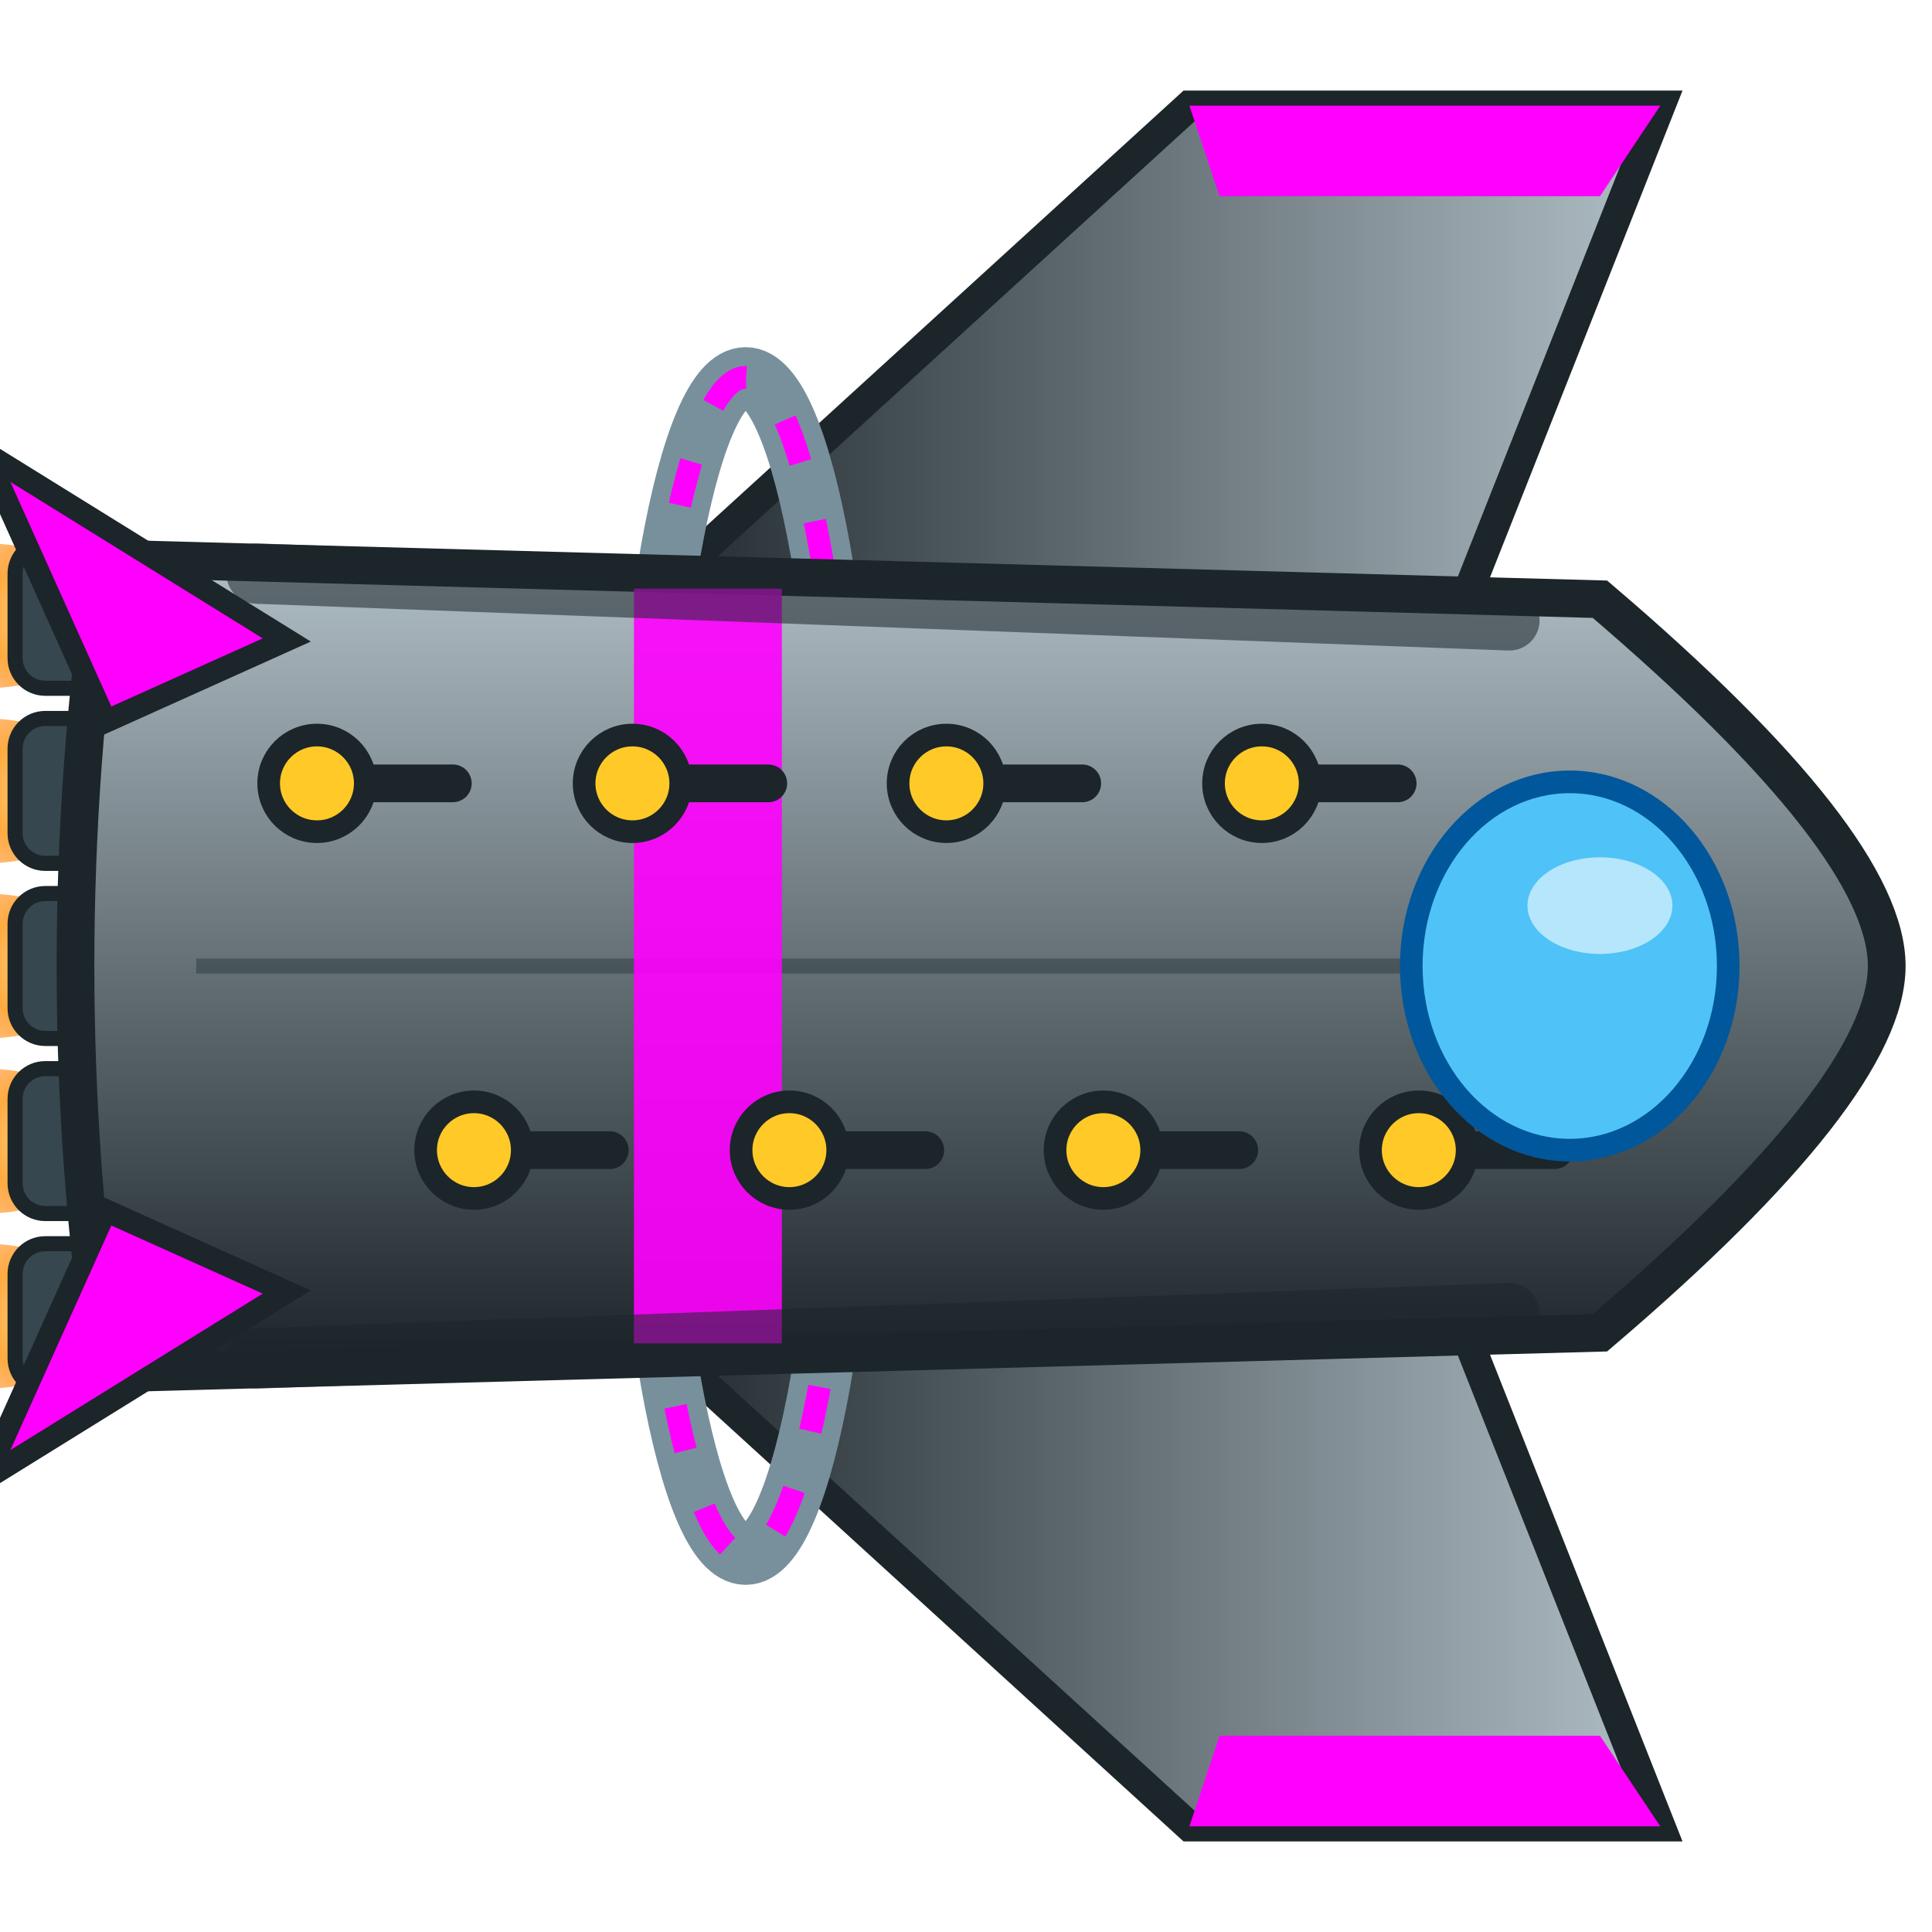
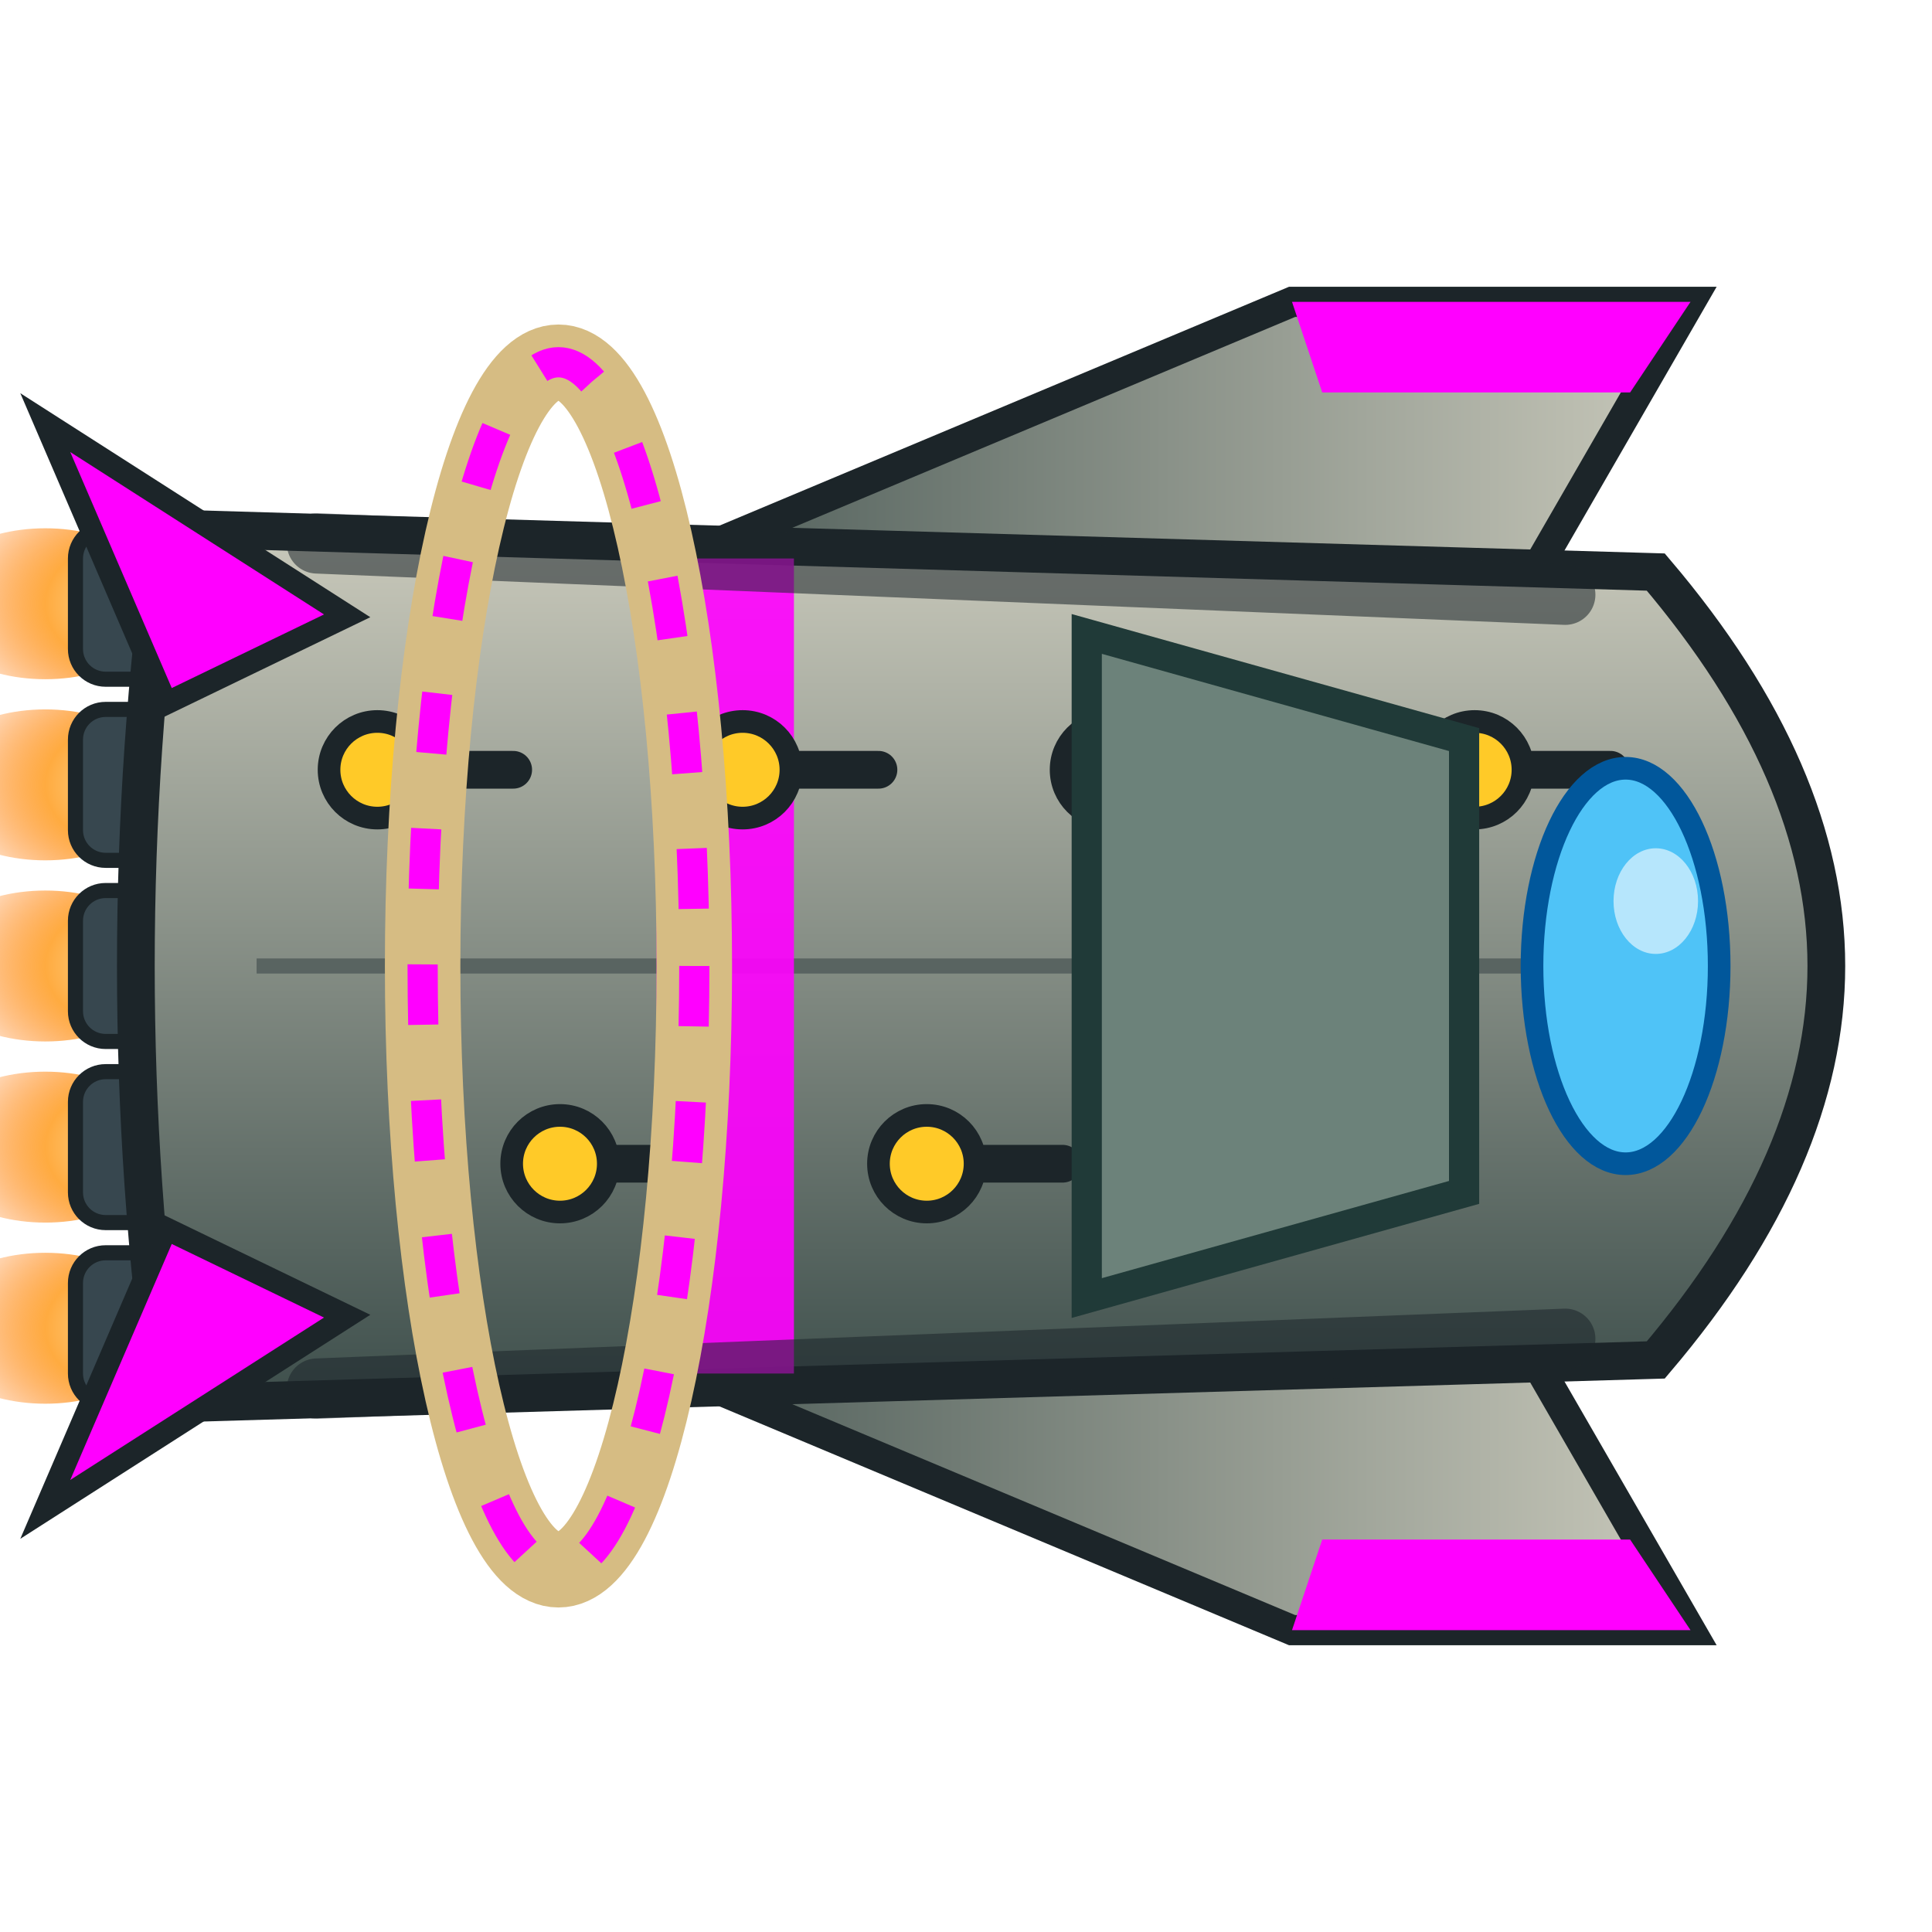
<svg xmlns="http://www.w3.org/2000/svg" viewBox="0 0 128 128">
  <defs>
    <linearGradient id="hull" x1="0" y1="0" x2="0" y2="1">
-       <stop offset="0" stop-color="#b0bec5" />
-       <stop offset="1" stop-color="#1a2327" />
+       <stop offset="0" stop-color="#c9c9bb" />
+       <stop offset="1" stop-color="#3e4f4c" />
    </linearGradient>
    <linearGradient id="wing" x1="0" y1="0" x2="1" y2="0">
-       <stop offset="0" stop-color="#1a2327" />
-       <stop offset="1" stop-color="#b0bec5" />
+       <stop offset="0" stop-color="#3e4f4c" />
+       <stop offset="1" stop-color="#c9c9bb" />
    </linearGradient>
    <radialGradient id="flame" cx="100%" cy="50%" r="100%">
      <stop offset="0" stop-color="#fff3c4" />
      <stop offset="0.5" stop-color="#ffab40" />
      <stop offset="1" stop-color="#ff6d00" stop-opacity="0" />
    </radialGradient>
  </defs>
-   <path d="M40 42.4 L96 42.4 L110 7 L78.8 7 Z" fill="url(#wing)" stroke="#1c2529" stroke-width="2" />
-   <path d="M78.8 7 L110 7 L106 13 L80.8 13 Z" fill="#ff00ff" />
-   <path d="M40 85.6 L96 85.6 L110 121 L78.8 121 Z" fill="url(#wing)" stroke="#1c2529" stroke-width="2" />
-   <path d="M78.8 121 L110 121 L106 115 L80.8 115 Z" fill="#ff00ff" />
-   <ellipse cx="49.4" cy="64" rx="7" ry="39" fill="none" stroke="#78909c" stroke-width="4" />
-   <ellipse cx="49.4" cy="64" rx="7" ry="39" fill="none" stroke="#ff00ff" stroke-width="1.5" stroke-dasharray="3 4" />
-   <ellipse cx="-1" cy="40.8" rx="8" ry="4.8" fill="url(#flame)" />
-   <rect x="1" y="36" width="9" height="9.6" rx="2" fill="#37474f" stroke="#1c2529" stroke-width="1" />
-   <ellipse cx="-1" cy="52.4" rx="8" ry="4.8" fill="url(#flame)" />
-   <rect x="1" y="47.6" width="9" height="9.6" rx="2" fill="#37474f" stroke="#1c2529" stroke-width="1" />
-   <ellipse cx="-1" cy="64" rx="8" ry="4.8" fill="url(#flame)" />
-   <rect x="1" y="59.2" width="9" height="9.6" rx="2" fill="#37474f" stroke="#1c2529" stroke-width="1" />
-   <ellipse cx="-1" cy="75.6" rx="8" ry="4.8" fill="url(#flame)" />
-   <rect x="1" y="70.8" width="9" height="9.6" rx="2" fill="#37474f" stroke="#1c2529" stroke-width="1" />
-   <ellipse cx="-1" cy="87.2" rx="8" ry="4.8" fill="url(#flame)" />
-   <rect x="1" y="82.4" width="9" height="9.6" rx="2" fill="#37474f" stroke="#1c2529" stroke-width="1" />
-   <path d="M7 37 L106 39.7 Q125 55.9 125 64 Q125 72.1 106 88.3 L7 91 Q3 64 7 37 Z" fill="url(#hull)" stroke="#1c2529" stroke-width="2.5" />
-   <path d="M13 64 L102 64" stroke="#263238" stroke-width="1" opacity="0.45" />
-   <rect x="42" y="39" width="9.8" height="50" fill="#ff00ff" opacity="0.9" />
-   <path d="M7 47.8 L-1 30 L19 42.4 Z" fill="#ff00ff" stroke="#1c2529" stroke-width="1.5" />
-   <path d="M7 80.2 L-1 98 L19 85.6 Z" fill="#ff00ff" stroke="#1c2529" stroke-width="1.5" />
-   <path d="M17 38 L100 41.1" stroke="#1c2529" stroke-width="4" stroke-linecap="round" opacity="0.55" />
-   <path d="M17 90 L100 87" stroke="#1c2529" stroke-width="4" stroke-linecap="round" opacity="0.55" />
-   <path d="M21 51.9 L30 51.9" stroke="#1c2529" stroke-width="2.5" stroke-linecap="round" />
-   <circle cx="21" cy="51.9" r="3.2" fill="#ffca28" stroke="#1c2529" stroke-width="1.5" />
-   <path d="M31.4 76.2 L40.4 76.2" stroke="#1c2529" stroke-width="2.5" stroke-linecap="round" />
-   <circle cx="31.4" cy="76.2" r="3.2" fill="#ffca28" stroke="#1c2529" stroke-width="1.5" />
-   <path d="M41.9 51.9 L50.9 51.9" stroke="#1c2529" stroke-width="2.5" stroke-linecap="round" />
-   <circle cx="41.9" cy="51.9" r="3.2" fill="#ffca28" stroke="#1c2529" stroke-width="1.5" />
-   <path d="M52.3 76.2 L61.3 76.2" stroke="#1c2529" stroke-width="2.5" stroke-linecap="round" />
-   <circle cx="52.3" cy="76.2" r="3.2" fill="#ffca28" stroke="#1c2529" stroke-width="1.5" />
-   <path d="M62.7 51.9 L71.7 51.9" stroke="#1c2529" stroke-width="2.5" stroke-linecap="round" />
-   <circle cx="62.7" cy="51.9" r="3.2" fill="#ffca28" stroke="#1c2529" stroke-width="1.5" />
-   <path d="M73.1 76.2 L82.1 76.2" stroke="#1c2529" stroke-width="2.5" stroke-linecap="round" />
-   <circle cx="73.1" cy="76.2" r="3.2" fill="#ffca28" stroke="#1c2529" stroke-width="1.5" />
-   <path d="M83.6 51.9 L92.6 51.9" stroke="#1c2529" stroke-width="2.5" stroke-linecap="round" />
-   <circle cx="83.6" cy="51.9" r="3.2" fill="#ffca28" stroke="#1c2529" stroke-width="1.5" />
-   <path d="M94 76.2 L103 76.2" stroke="#1c2529" stroke-width="2.5" stroke-linecap="round" />
-   <circle cx="94" cy="76.2" r="3.2" fill="#ffca28" stroke="#1c2529" stroke-width="1.5" />
-   <ellipse cx="104" cy="64" rx="10.5" ry="12.2" fill="#4fc3f7" stroke="#01579b" stroke-width="1.5" />
-   <ellipse cx="106" cy="60" rx="4.8" ry="3.2" fill="#e1f5fe" opacity="0.7" />
+   <path d="M36 40.8 L100 40.8 L112 20 L85.6 20 Z" fill="url(#wing)" stroke="#1c2529" stroke-width="2" />
+   <path d="M85.6 20 L112 20 L108 26 L87.6 26 Z" fill="#ff00ff" />
+   <path d="M36 87.2 L100 87.2 L112 108 L85.6 108 Z" fill="url(#wing)" stroke="#1c2529" stroke-width="2" />
+   <path d="M85.6 108 L112 108 L108 102 L87.6 102 Z" fill="#ff00ff" />
+   <ellipse cx="3" cy="40" rx="8" ry="5" fill="url(#flame)" />
+   <rect x="5" y="35" width="9" height="10" rx="2" fill="#37474f" stroke="#1c2529" stroke-width="1" />
+   <ellipse cx="3" cy="52" rx="8" ry="5" fill="url(#flame)" />
+   <rect x="5" y="47" width="9" height="10" rx="2" fill="#37474f" stroke="#1c2529" stroke-width="1" />
+   <ellipse cx="3" cy="64" rx="8" ry="5" fill="url(#flame)" />
+   <rect x="5" y="59" width="9" height="10" rx="2" fill="#37474f" stroke="#1c2529" stroke-width="1" />
+   <ellipse cx="3" cy="76" rx="8" ry="5" fill="url(#flame)" />
+   <rect x="5" y="71" width="9" height="10" rx="2" fill="#37474f" stroke="#1c2529" stroke-width="1" />
+   <ellipse cx="3" cy="88" rx="8" ry="5" fill="url(#flame)" />
+   <rect x="5" y="83" width="9" height="10" rx="2" fill="#37474f" stroke="#1c2529" stroke-width="1" />
+   <path d="M11 35 L109.7 37.9 Q121 51.2 121 64 Q121 76.8 109.7 90.1 L11 93 Q7 64 11 35 Z" fill="url(#hull)" stroke="#1c2529" stroke-width="2.5" />
+   <path d="M17 64 L105.7 64" stroke="#263238" stroke-width="1" opacity="0.45" />
+   <rect x="43.5" y="37" width="9.1" height="54" fill="#ff00ff" opacity="0.9" />
+   <path d="M11 46.6 L3 28 L23 40.8 Z" fill="#ff00ff" stroke="#1c2529" stroke-width="1.5" />
+   <path d="M11 81.4 L3 100 L23 87.2 Z" fill="#ff00ff" stroke="#1c2529" stroke-width="1.5" />
+   <path d="M21 36 L103.7 39.4" stroke="#1c2529" stroke-width="4" stroke-linecap="round" opacity="0.55" />
+   <path d="M21 92 L103.7 88.7" stroke="#1c2529" stroke-width="4" stroke-linecap="round" opacity="0.55" />
+   <path d="M25 51 L34 51" stroke="#1c2529" stroke-width="2.5" stroke-linecap="round" />
+   <circle cx="25" cy="51" r="3.2" fill="#ffca28" stroke="#1c2529" stroke-width="1.5" />
+   <path d="M37.1 77.1 L46.1 77.1" stroke="#1c2529" stroke-width="2.5" stroke-linecap="round" />
+   <circle cx="37.1" cy="77.1" r="3.2" fill="#ffca28" stroke="#1c2529" stroke-width="1.5" />
+   <path d="M49.2 51 L58.2 51" stroke="#1c2529" stroke-width="2.5" stroke-linecap="round" />
+   <circle cx="49.2" cy="51" r="3.2" fill="#ffca28" stroke="#1c2529" stroke-width="1.5" />
+   <path d="M61.4 77.1 L70.4 77.1" stroke="#1c2529" stroke-width="2.5" stroke-linecap="round" />
+   <circle cx="61.4" cy="77.1" r="3.2" fill="#ffca28" stroke="#1c2529" stroke-width="1.5" />
+   <path d="M73.5 51 L82.5 51" stroke="#1c2529" stroke-width="2.5" stroke-linecap="round" />
+   <circle cx="73.5" cy="51" r="3.2" fill="#ffca28" stroke="#1c2529" stroke-width="1.5" />
+   <path d="M85.6 77.1 L94.6 77.1" stroke="#1c2529" stroke-width="2.5" stroke-linecap="round" />
+   <circle cx="85.6" cy="77.1" r="3.2" fill="#ffca28" stroke="#1c2529" stroke-width="1.5" />
+   <path d="M97.7 51 L106.7 51" stroke="#1c2529" stroke-width="2.5" stroke-linecap="round" />
+   <circle cx="97.7" cy="51" r="3.2" fill="#ffca28" stroke="#1c2529" stroke-width="1.5" />
+   <ellipse cx="37" cy="64" rx="9" ry="40" fill="none" stroke="#d6bc83" stroke-width="5" />
+   <ellipse cx="37" cy="64" rx="9" ry="40" fill="none" stroke="#ff00ff" stroke-width="2" stroke-dasharray="4 5" />
+   <path d="M72 42 97 49 97 79 72 86Z" fill="#6c827a" stroke="#203a38" stroke-width="2" />
+   <ellipse cx="107.7" cy="64" rx="6.2" ry="13.1" fill="#4fc3f7" stroke="#01579b" stroke-width="1.5" />
+   <ellipse cx="109.7" cy="59.7" rx="2.8" ry="3.5" fill="#e1f5fe" opacity="0.7" />
</svg>
